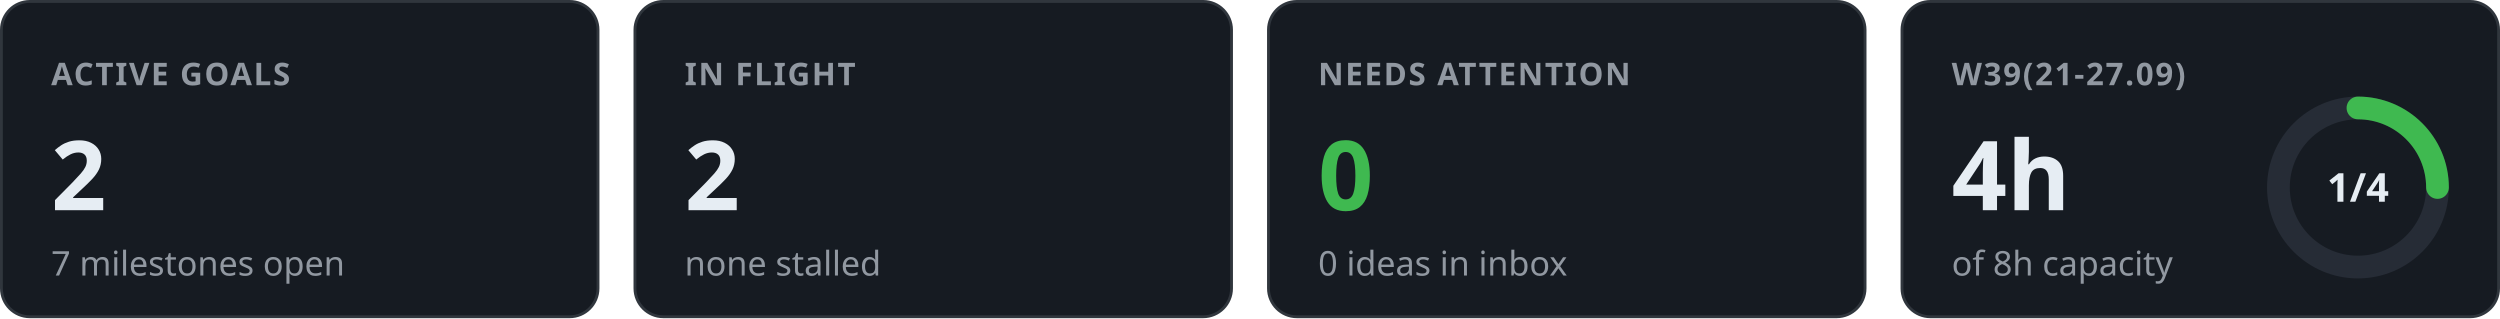
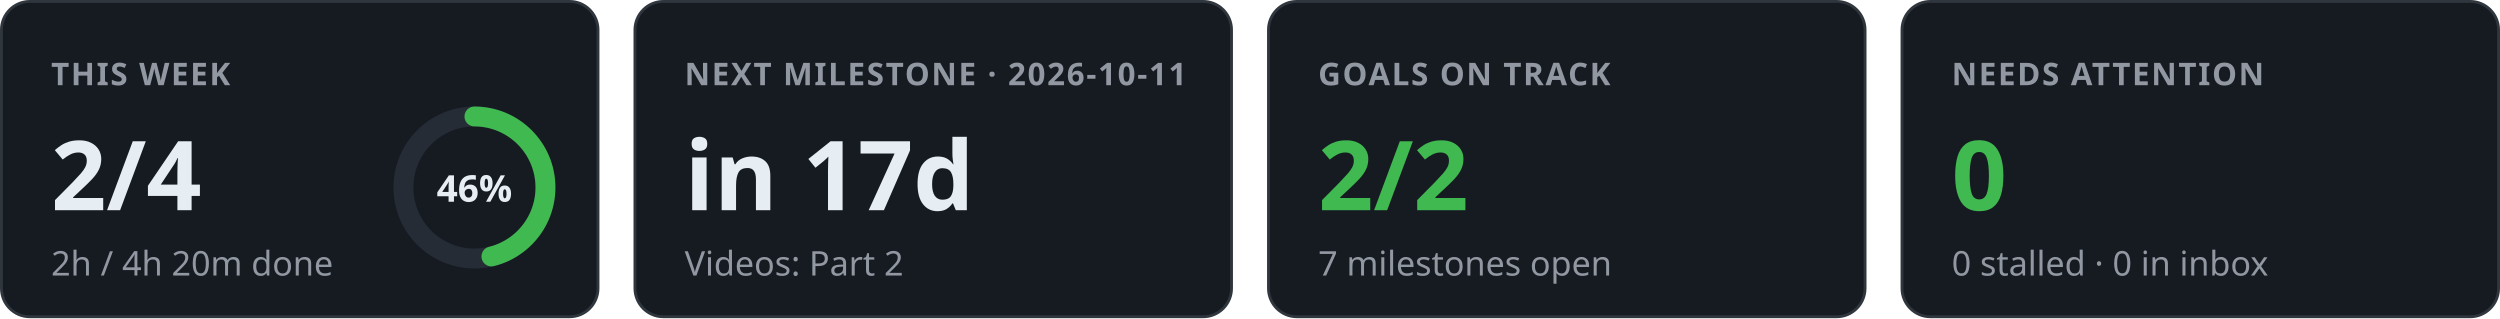
<svg xmlns="http://www.w3.org/2000/svg" width="880" height="112" viewBox="0 0 880 112" font-family="-apple-system, BlinkMacSystemFont, 'Segoe UI', 'Noto Sans', Helvetica, Arial, sans-serif">
  <rect x="0.5" y="0.5" width="210" height="111" rx="10" fill="#161b22" stroke="#30363d" />
-   <text x="18" y="30" fill="#9198a1" font-size="11" font-weight="600" text-anchor="start" letter-spacing="0.6">ACTIVE GOALS</text>
-   <text x="18" y="74" fill="#e6edf3" font-size="34" font-weight="600" text-anchor="start">2</text>
-   <text x="18" y="97" fill="#9198a1" font-size="12" font-weight="400" text-anchor="start">7 milestones open</text>
+   <text x="18" y="30" fill="#9198a1" font-size="11" font-weight="600" text-anchor="start" letter-spacing="0.6">THIS WEEK</text>
+   <text x="18" y="74" fill="#e6edf3" font-size="34" font-weight="600" text-anchor="start">2/4</text>
+   <text x="18" y="97" fill="#9198a1" font-size="12" font-weight="400" text-anchor="start">2h / 4h 20m done</text>
+   <circle cx="167" cy="66" r="25" fill="none" stroke="#262c36" stroke-width="7" />
+   <circle cx="167" cy="66" r="25" fill="none" stroke="#3fb950" stroke-width="7" stroke-linecap="round" stroke-dasharray="72.50 157.08" transform="rotate(-90 167 66)" />
+   <text x="167" y="71" fill="#e6edf3" font-size="13" font-weight="600" text-anchor="middle">46%</text>
  <rect x="223.5" y="0.5" width="210" height="111" rx="10" fill="#161b22" stroke="#30363d" />
-   <text x="241" y="30" fill="#9198a1" font-size="11" font-weight="600" text-anchor="start" letter-spacing="0.6">IN FLIGHT</text>
-   <text x="241" y="74" fill="#e6edf3" font-size="34" font-weight="600" text-anchor="start">2</text>
-   <text x="241" y="97" fill="#9198a1" font-size="12" font-weight="400" text-anchor="start">none stalled</text>
+   <text x="241" y="30" fill="#9198a1" font-size="11" font-weight="600" text-anchor="start" letter-spacing="0.6">NEXT MILESTONE · 2026-10-11</text>
+   <text x="241" y="74" fill="#e6edf3" font-size="34" font-weight="600" text-anchor="start">in 17d</text>
+   <text x="241" y="97" fill="#9198a1" font-size="12" font-weight="400" text-anchor="start">Videos: Part 2</text>
  <rect x="446.5" y="0.5" width="210" height="111" rx="10" fill="#161b22" stroke="#30363d" />
-   <text x="464" y="30" fill="#9198a1" font-size="11" font-weight="600" text-anchor="start" letter-spacing="0.6">NEEDS ATTENTION</text>
-   <text x="464" y="74" fill="#3fb950" font-size="34" font-weight="600" text-anchor="start">0</text>
-   <text x="464" y="97" fill="#9198a1" font-size="12" font-weight="400" text-anchor="start">0 ideas in inbox</text>
+   <text x="464" y="30" fill="#9198a1" font-size="11" font-weight="600" text-anchor="start" letter-spacing="0.6">GOALS ON TRACK</text>
+   <text x="464" y="74" fill="#3fb950" font-size="34" font-weight="600" text-anchor="start">2/2</text>
+   <text x="464" y="97" fill="#9198a1" font-size="12" font-weight="400" text-anchor="start">7 milestones open</text>
  <rect x="669.5" y="0.5" width="210" height="111" rx="10" fill="#161b22" stroke="#30363d" />
-   <text x="687" y="30" fill="#9198a1" font-size="11" font-weight="600" text-anchor="start" letter-spacing="0.6">W39(21-27.09)</text>
-   <text x="687" y="74" fill="#e6edf3" font-size="34" font-weight="600" text-anchor="start">4h</text>
-   <text x="687" y="97" fill="#9198a1" font-size="12" font-weight="400" text-anchor="start">of 8h capacity</text>
-   <circle cx="830" cy="66" r="28" fill="none" stroke="#262c36" stroke-width="8" />
-   <circle cx="830" cy="66" r="28" fill="none" stroke="#3fb950" stroke-width="8" stroke-linecap="round" stroke-dasharray="43.98 175.93" transform="rotate(-90 830 66)" />
-   <text x="830" y="71" fill="#e6edf3" font-size="14" font-weight="600" text-anchor="middle">1/4</text>
+   <text x="687" y="30" fill="#9198a1" font-size="11" font-weight="600" text-anchor="start" letter-spacing="0.6">NEEDS ATTENTION</text>
+   <text x="687" y="74" fill="#3fb950" font-size="34" font-weight="600" text-anchor="start">0</text>
+   <text x="687" y="97" fill="#9198a1" font-size="12" font-weight="400" text-anchor="start">0 stalled · 0 in inbox</text>
</svg>
